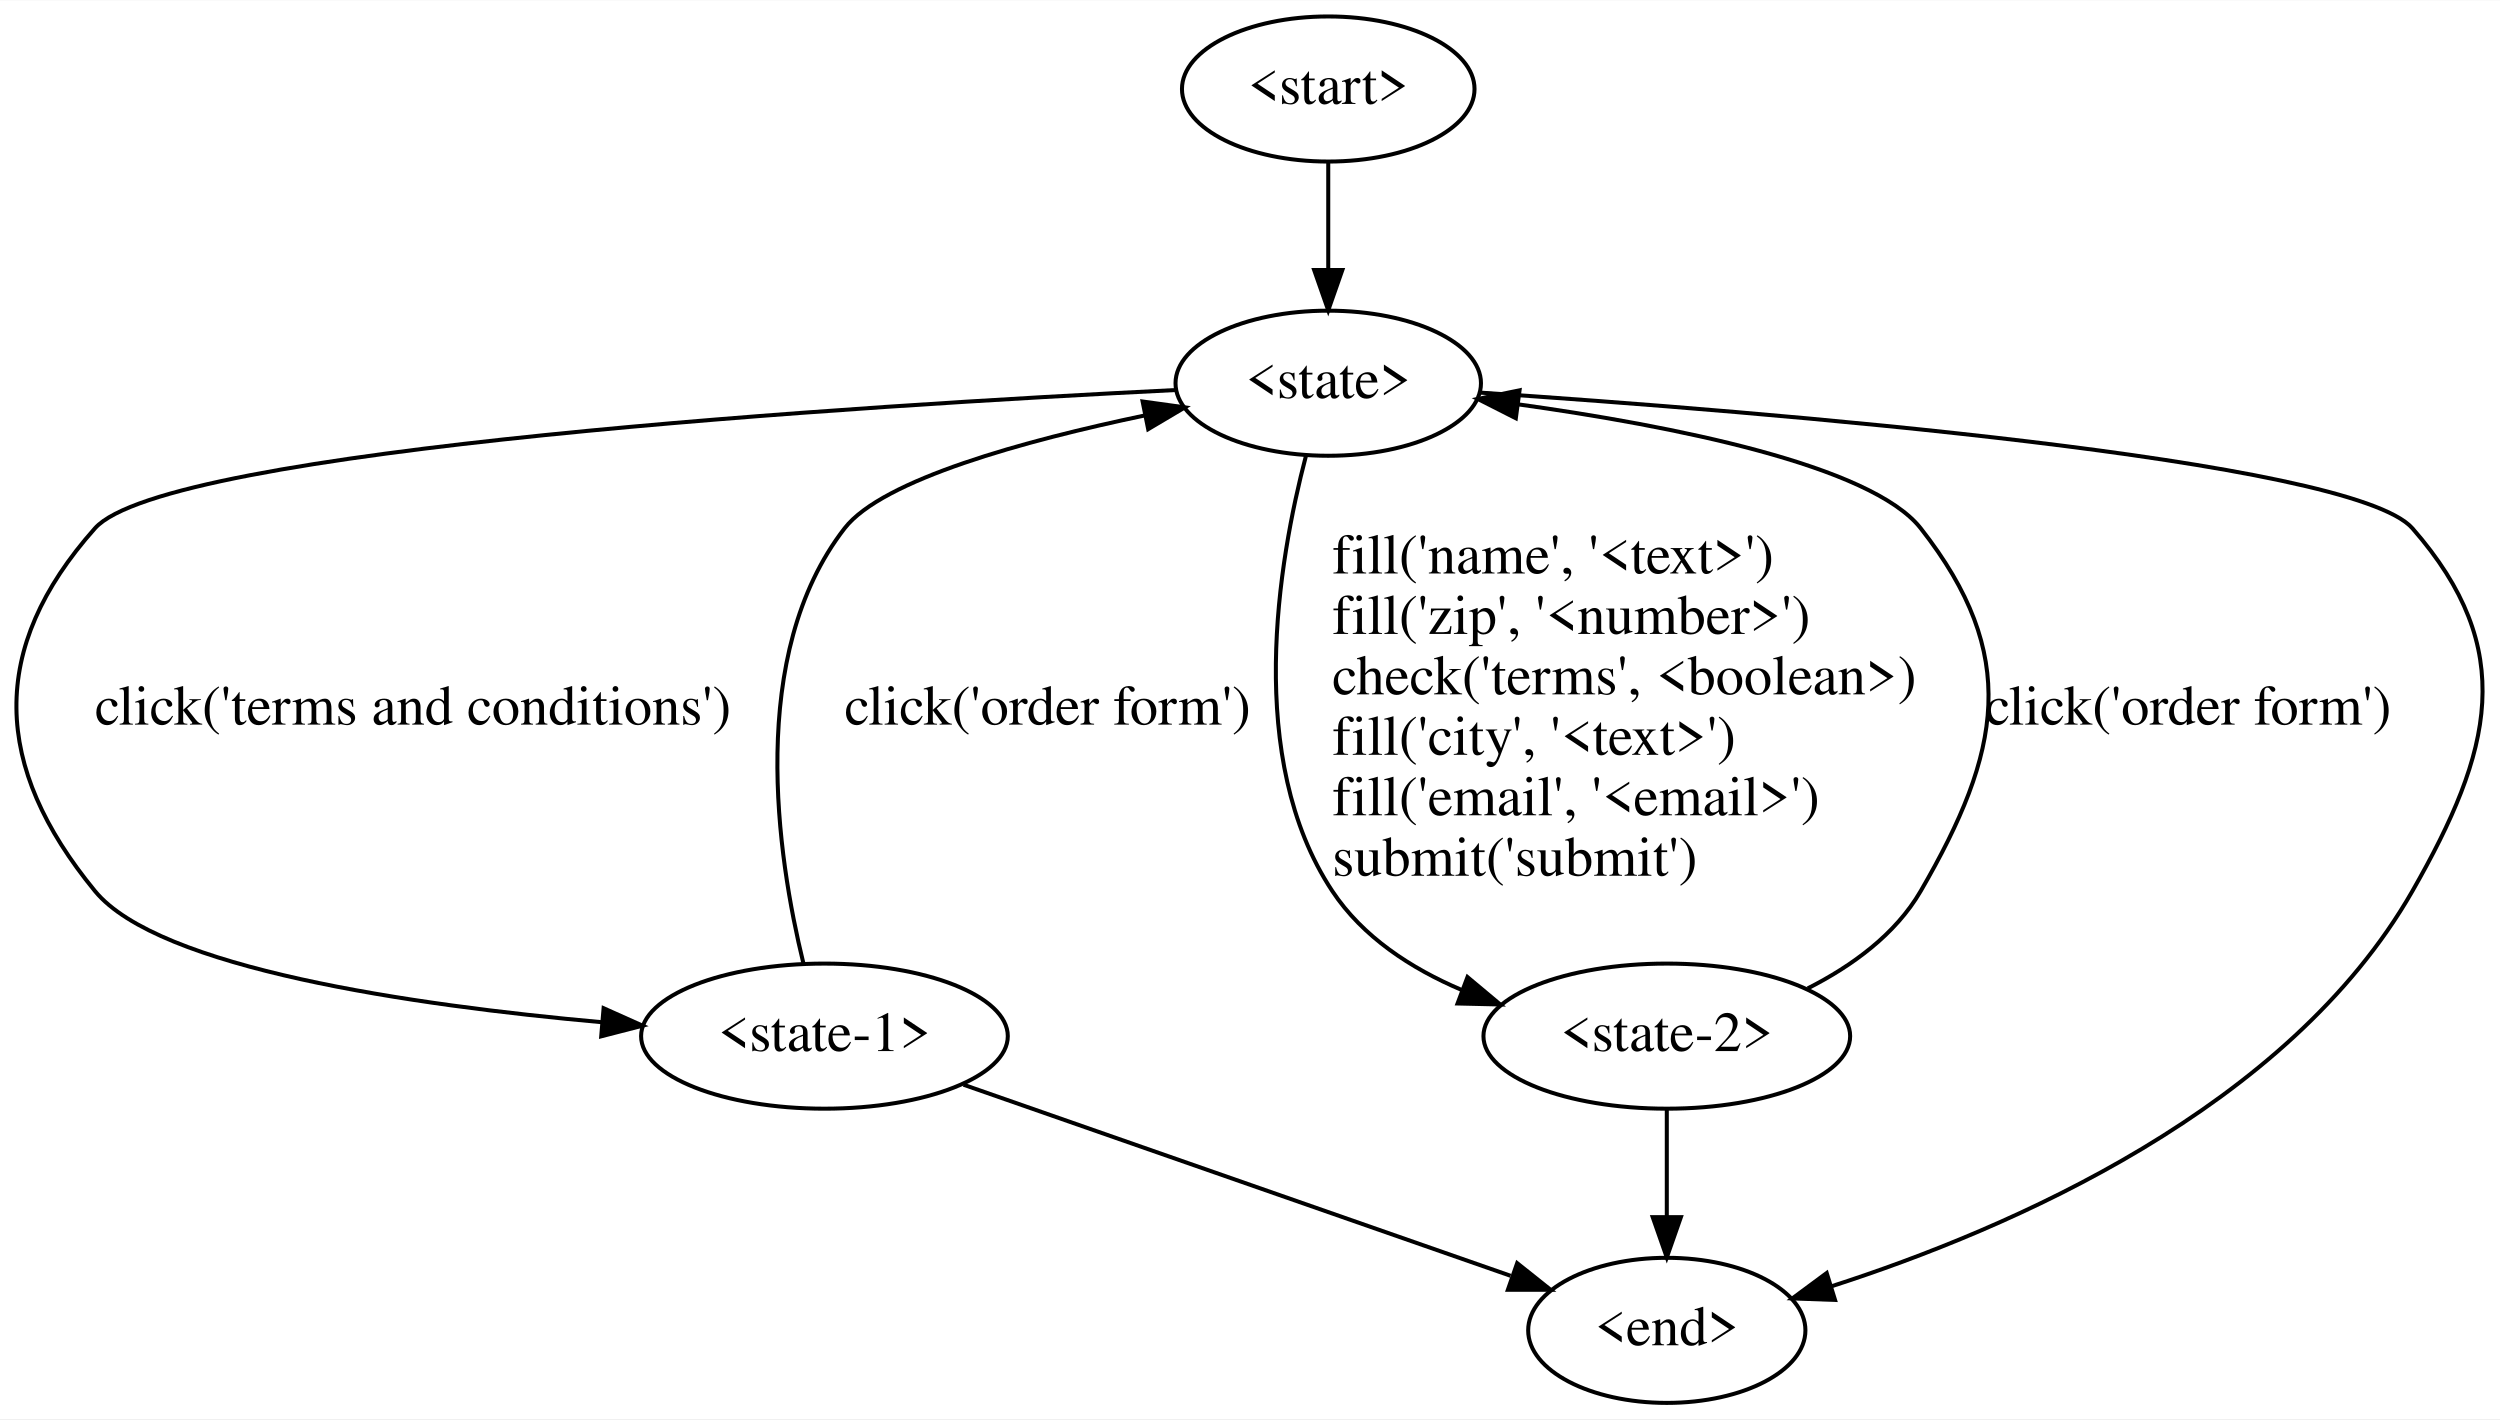
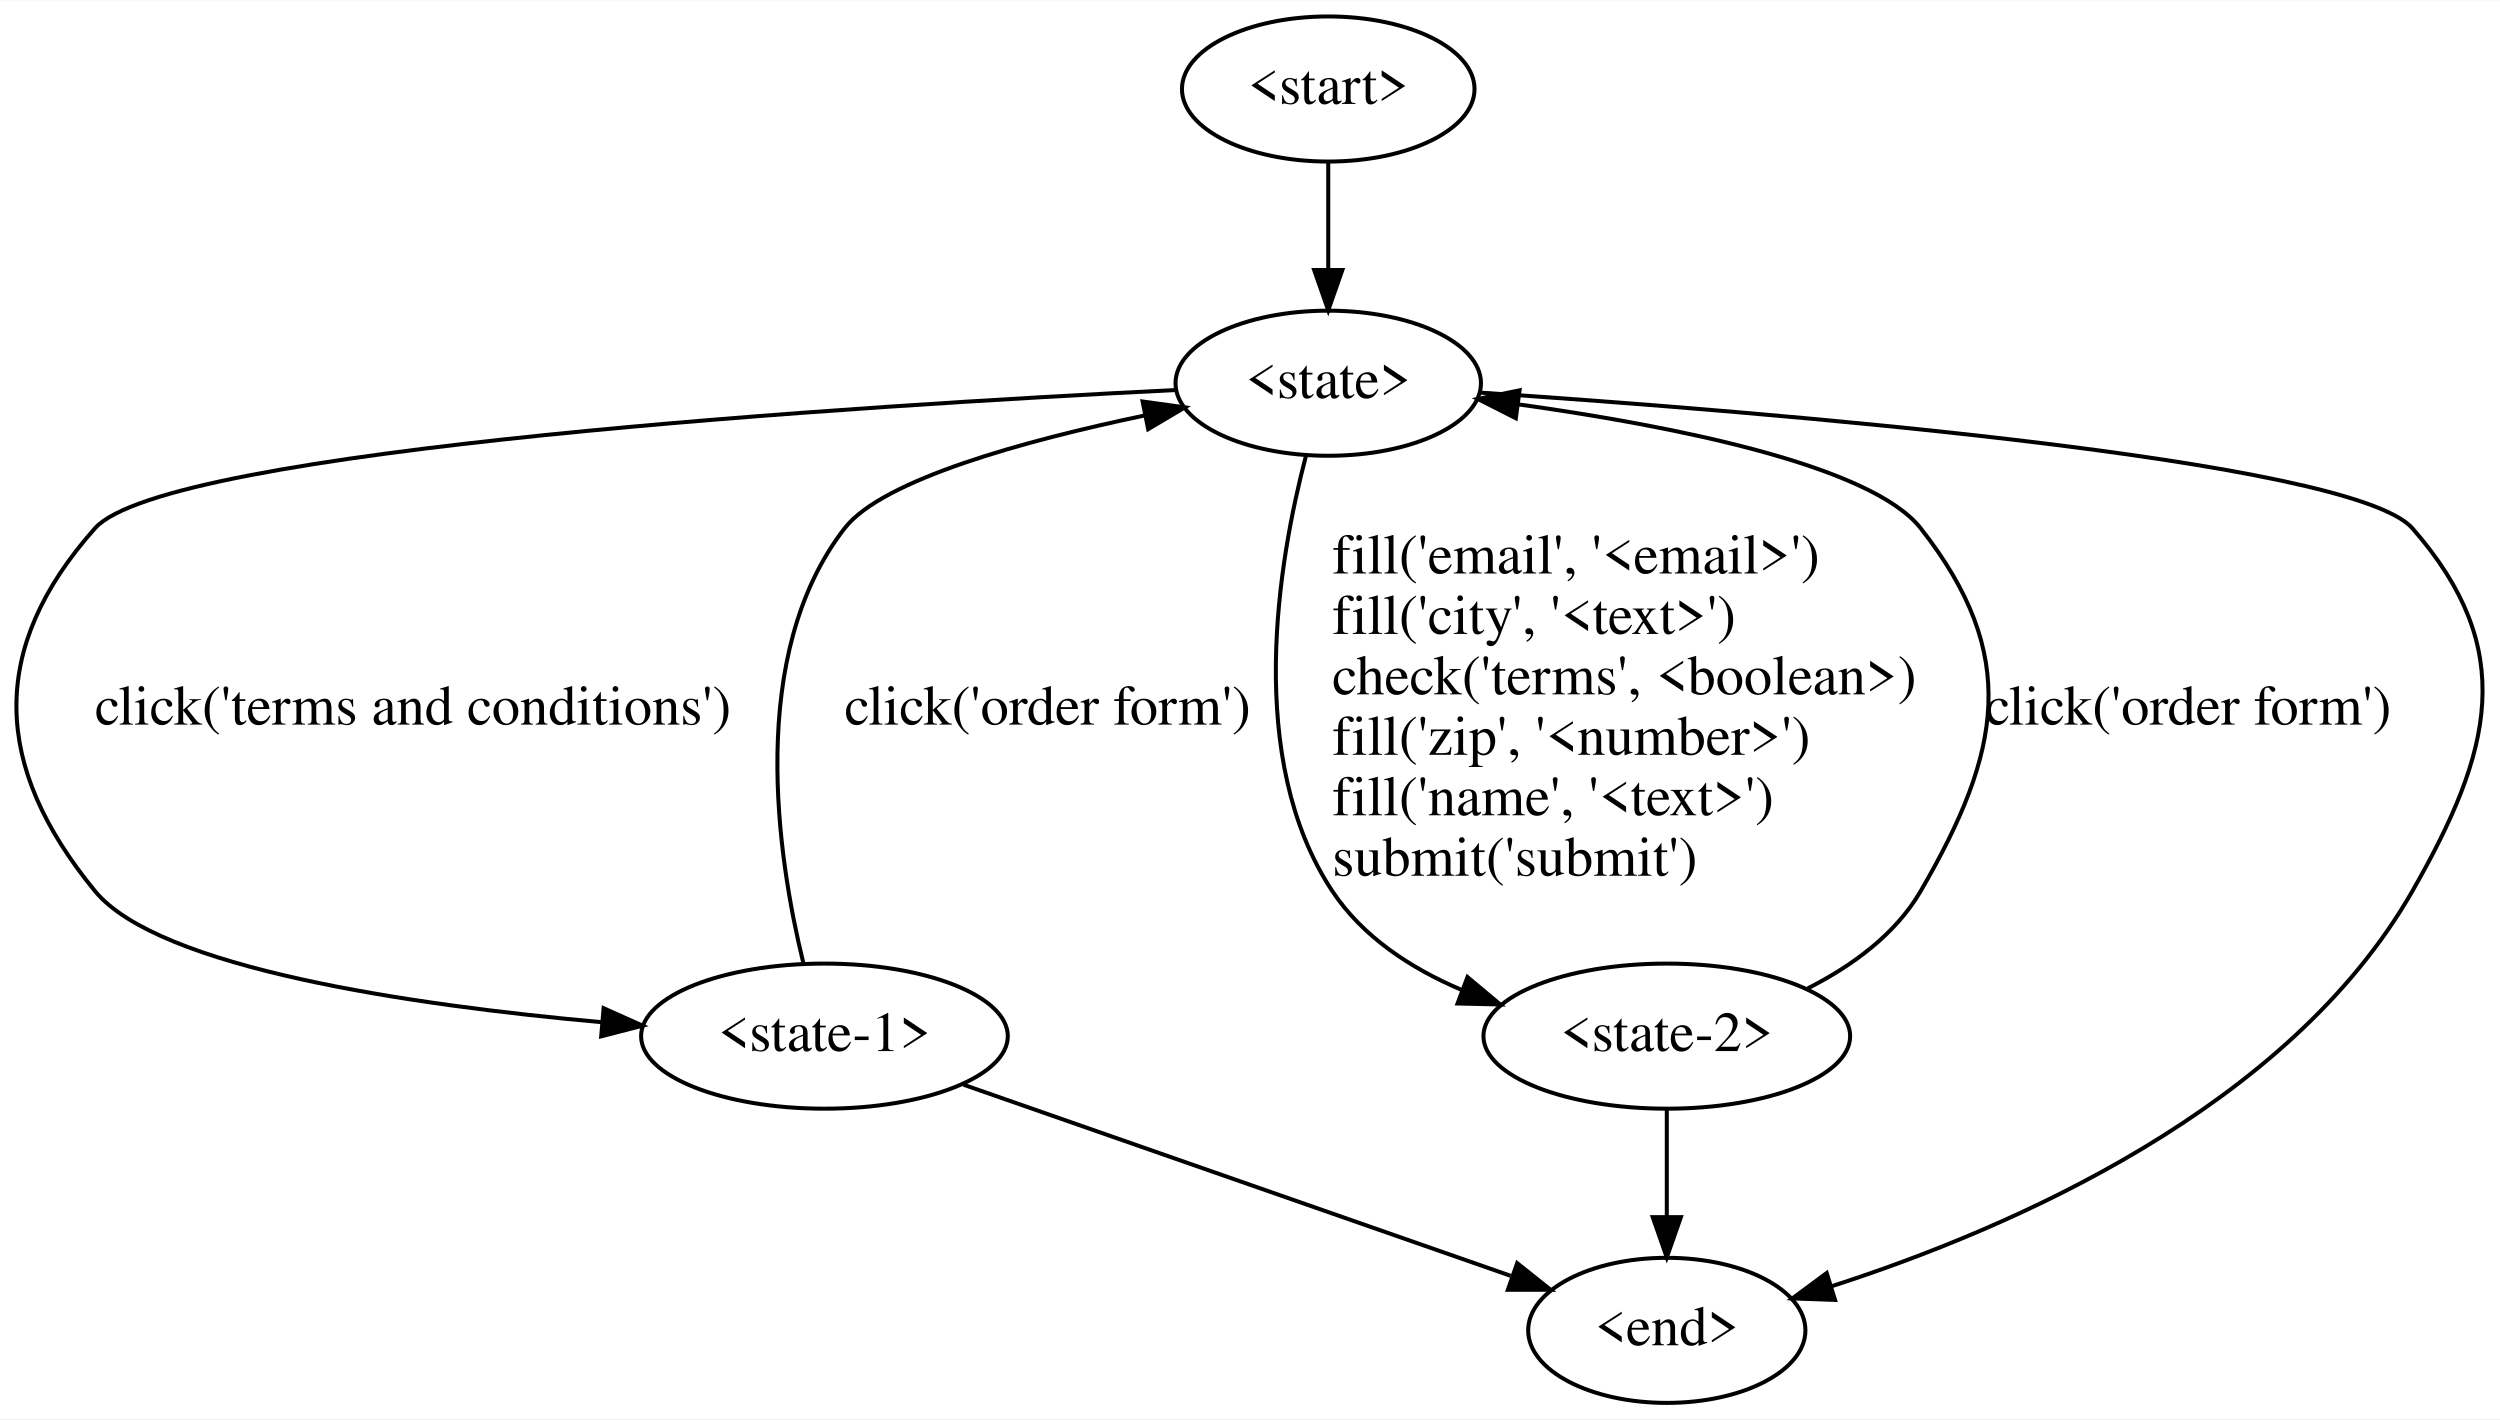
<svg xmlns="http://www.w3.org/2000/svg" width="620pt" height="352pt" viewBox="0.00 0.00 620.29 352.00">
  <g id="graph0" class="graph" transform="scale(1 1) rotate(0) translate(4 348)">
    <polygon fill="#ffffff" stroke="transparent" points="-4,4 -4,-348 616.286,-348 616.286,4 -4,4" />
    <g id="node1" class="node">
      <ellipse fill="none" stroke="#000000" cx="325.559" cy="-326" rx="36.294" ry="18" />
      <text text-anchor="middle" x="325.559" y="-322.3" font-family="Times,serif" font-size="14.00" fill="#000000">&lt;start&gt;</text>
    </g>
    <g id="node2" class="node">
      <ellipse fill="none" stroke="#000000" cx="325.559" cy="-253" rx="37.894" ry="18" />
      <text text-anchor="middle" x="325.559" y="-249.3" font-family="Times,serif" font-size="14.00" fill="#000000">&lt;state&gt;</text>
    </g>
    <g id="edge1" class="edge">
      <path fill="none" stroke="#000000" d="M325.559,-307.955C325.559,-299.883 325.559,-290.176 325.559,-281.182" />
      <polygon fill="#000000" stroke="#000000" points="329.059,-281.09 325.559,-271.09 322.059,-281.09 329.059,-281.09" />
    </g>
    <g id="node3" class="node">
      <ellipse fill="none" stroke="#000000" cx="200.559" cy="-91" rx="45.492" ry="18" />
      <text text-anchor="middle" x="200.559" y="-87.3" font-family="Times,serif" font-size="14.00" fill="#000000">&lt;state-1&gt;</text>
    </g>
    <g id="edge2" class="edge">
      <path fill="none" stroke="#000000" d="M287.97,-251.326C210.145,-247.474 37.132,-236.762 19.559,-217 -7.022,-187.109 -5.817,-157.92 19.559,-127 35.276,-107.849 98.059,-98.698 145.306,-94.455" />
      <polygon fill="#000000" stroke="#000000" points="145.762,-97.929 155.431,-93.598 145.172,-90.954 145.762,-97.929" />
      <text text-anchor="start" x="19.559" y="-168.3" font-family="Times,serif" font-size="14.00" fill="#000000">click('terms and conditions')</text>
    </g>
    <g id="node4" class="node">
      <ellipse fill="none" stroke="#000000" cx="409.559" cy="-91" rx="45.492" ry="18" />
      <text text-anchor="middle" x="409.559" y="-87.3" font-family="Times,serif" font-size="14.00" fill="#000000">&lt;state-2&gt;</text>
    </g>
    <g id="edge3" class="edge">
      <path fill="none" stroke="#000000" d="M320.024,-234.96C313.159,-208.788 304.824,-159.834 326.559,-127 334.09,-115.624 346.065,-107.823 358.602,-102.481" />
      <polygon fill="#000000" stroke="#000000" points="360.108,-105.654 368.235,-98.857 357.643,-99.103 360.108,-105.654" />
-       <text text-anchor="start" x="326.559" y="-205.8" font-family="Times,serif" font-size="14.00" fill="#000000">fill('name', '&lt;text&gt;')</text>
-       <text text-anchor="start" x="326.559" y="-190.8" font-family="Times,serif" font-size="14.00" fill="#000000">fill('zip', '&lt;number&gt;')</text>
+       <text text-anchor="start" x="326.559" y="-205.8" font-family="Times,serif" font-size="14.00" fill="#000000">fill('email', '&lt;email&gt;')</text>
+       <text text-anchor="start" x="326.559" y="-190.8" font-family="Times,serif" font-size="14.00" fill="#000000">fill('city', '&lt;text&gt;')</text>
      <text text-anchor="start" x="326.559" y="-175.8" font-family="Times,serif" font-size="14.00" fill="#000000">check('terms', &lt;boolean&gt;)</text>
-       <text text-anchor="start" x="326.559" y="-160.8" font-family="Times,serif" font-size="14.00" fill="#000000">fill('city', '&lt;text&gt;')</text>
-       <text text-anchor="start" x="326.559" y="-145.8" font-family="Times,serif" font-size="14.00" fill="#000000">fill('email', '&lt;email&gt;')</text>
+       <text text-anchor="start" x="326.559" y="-160.8" font-family="Times,serif" font-size="14.00" fill="#000000">fill('zip', '&lt;number&gt;')</text>
+       <text text-anchor="start" x="326.559" y="-145.8" font-family="Times,serif" font-size="14.00" fill="#000000">fill('name', '&lt;text&gt;')</text>
      <text text-anchor="start" x="326.559" y="-130.8" font-family="Times,serif" font-size="14.00" fill="#000000">submit('submit')</text>
    </g>
    <g id="node5" class="node">
      <ellipse fill="none" stroke="#000000" cx="409.559" cy="-18" rx="34.394" ry="18" />
      <text text-anchor="middle" x="409.559" y="-14.3" font-family="Times,serif" font-size="14.00" fill="#000000">&lt;end&gt;</text>
    </g>
    <g id="edge4" class="edge">
      <path fill="none" stroke="#000000" d="M363.147,-250.678C433.544,-245.943 579.549,-234.153 594.559,-217 620.901,-186.898 614.406,-161.729 594.559,-127 563.778,-73.138 494.84,-43.243 450.361,-28.915" />
      <polygon fill="#000000" stroke="#000000" points="451.303,-25.543 440.715,-25.927 449.232,-32.229 451.303,-25.543" />
    </g>
    <g id="edge5" class="edge">
      <path fill="none" stroke="#000000" d="M195.343,-109.044C188.833,-135.665 181.28,-185.685 205.559,-217 214.928,-229.085 250.205,-238.755 280.105,-245.017" />
      <polygon fill="#000000" stroke="#000000" points="279.499,-248.465 289.993,-247.008 280.881,-241.603 279.499,-248.465" />
      <text text-anchor="start" x="205.559" y="-168.3" font-family="Times,serif" font-size="14.00" fill="#000000">click('order form')</text>
    </g>
    <g id="edge6" class="edge">
      <path fill="none" stroke="#000000" d="M235.071,-78.945C272.428,-65.897 331.87,-45.136 370.805,-31.536" />
      <polygon fill="#000000" stroke="#000000" points="372.435,-34.674 380.721,-28.073 370.127,-28.066 372.435,-34.674" />
    </g>
    <g id="edge7" class="edge">
      <path fill="none" stroke="#000000" d="M444.518,-102.842C455.459,-108.386 466.299,-116.213 472.559,-127 492.636,-161.596 497.251,-185.531 472.559,-217 460.238,-232.702 410.77,-242.446 372.584,-247.774" />
      <polygon fill="#000000" stroke="#000000" points="372.101,-244.307 362.651,-249.097 373.026,-251.245 372.101,-244.307" />
      <text text-anchor="start" x="488.559" y="-168.3" font-family="Times,serif" font-size="14.00" fill="#000000">click('order form')</text>
    </g>
    <g id="edge8" class="edge">
      <path fill="none" stroke="#000000" d="M409.559,-72.955C409.559,-64.883 409.559,-55.176 409.559,-46.182" />
      <polygon fill="#000000" stroke="#000000" points="413.059,-46.09 409.559,-36.09 406.059,-46.09 413.059,-46.09" />
    </g>
  </g>
</svg>
